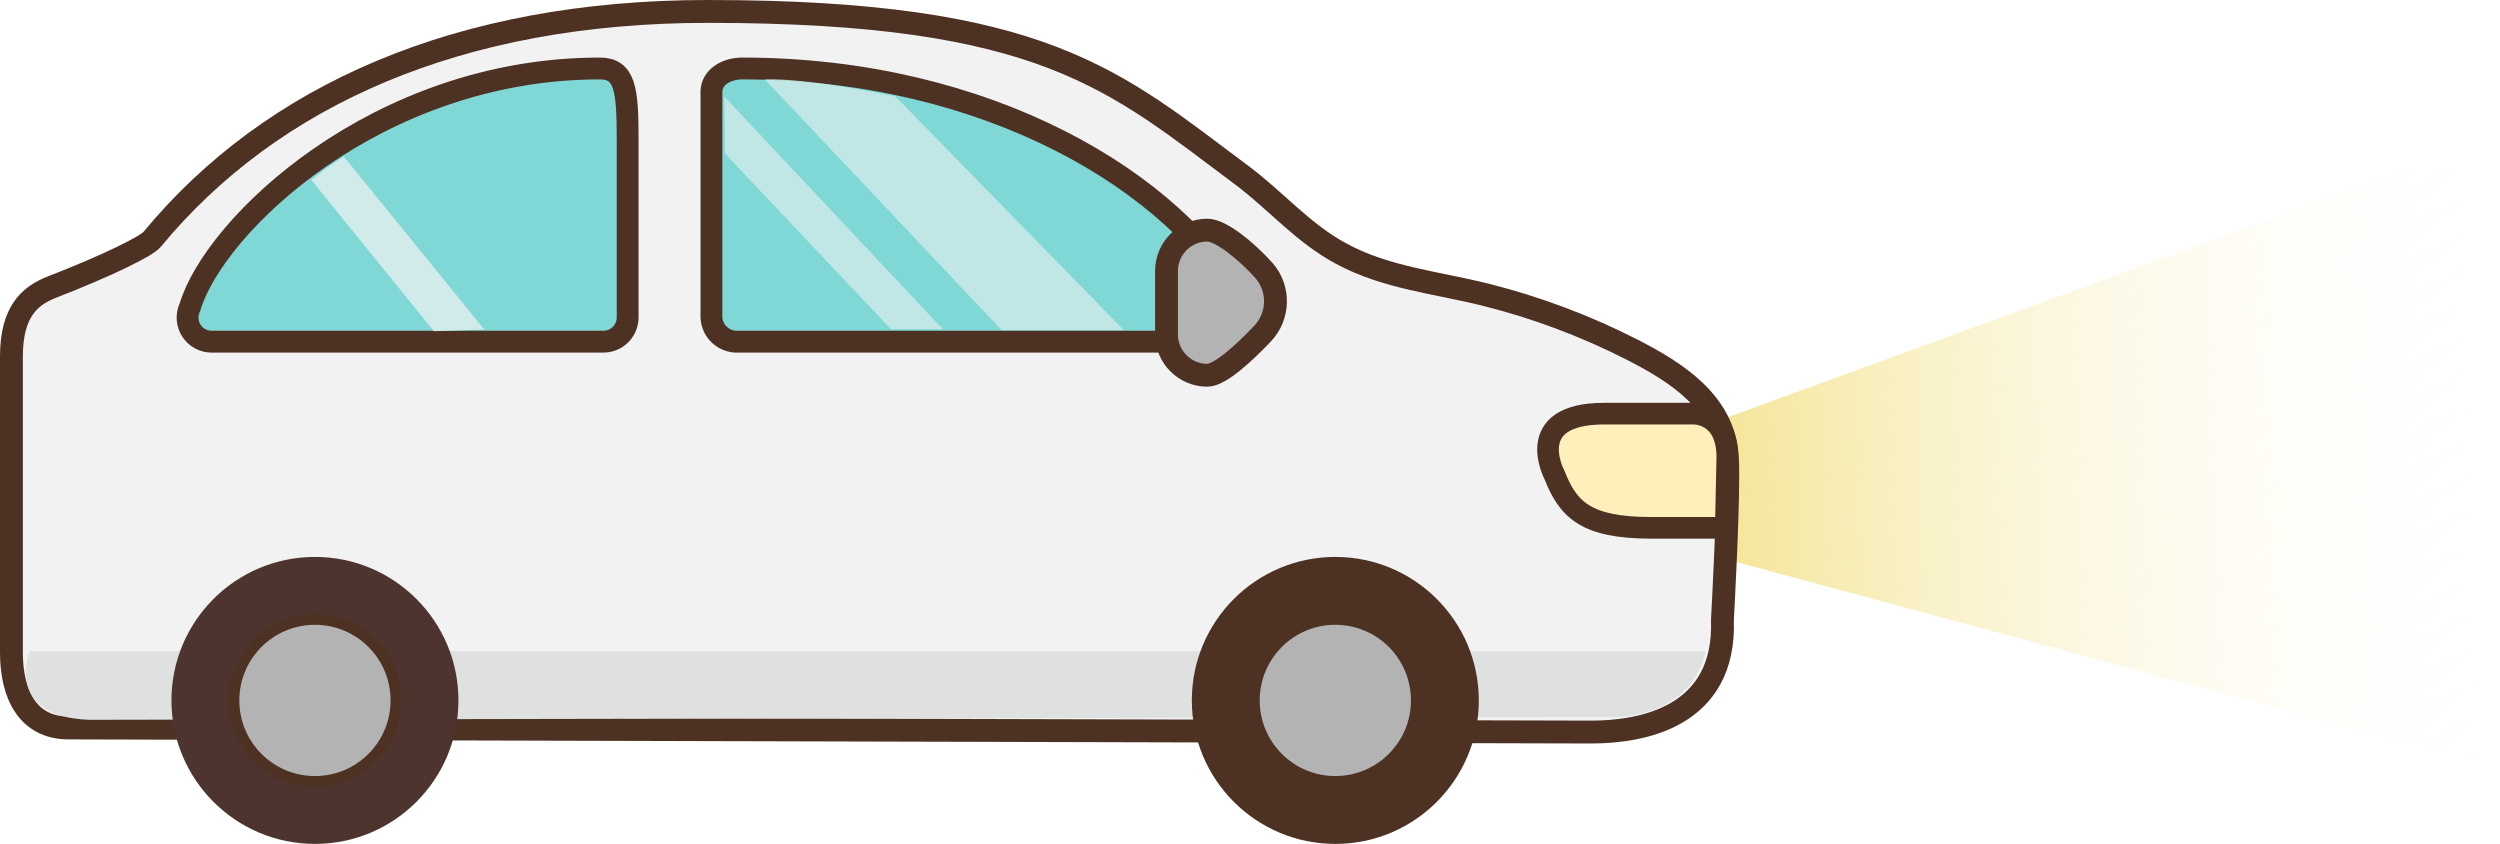
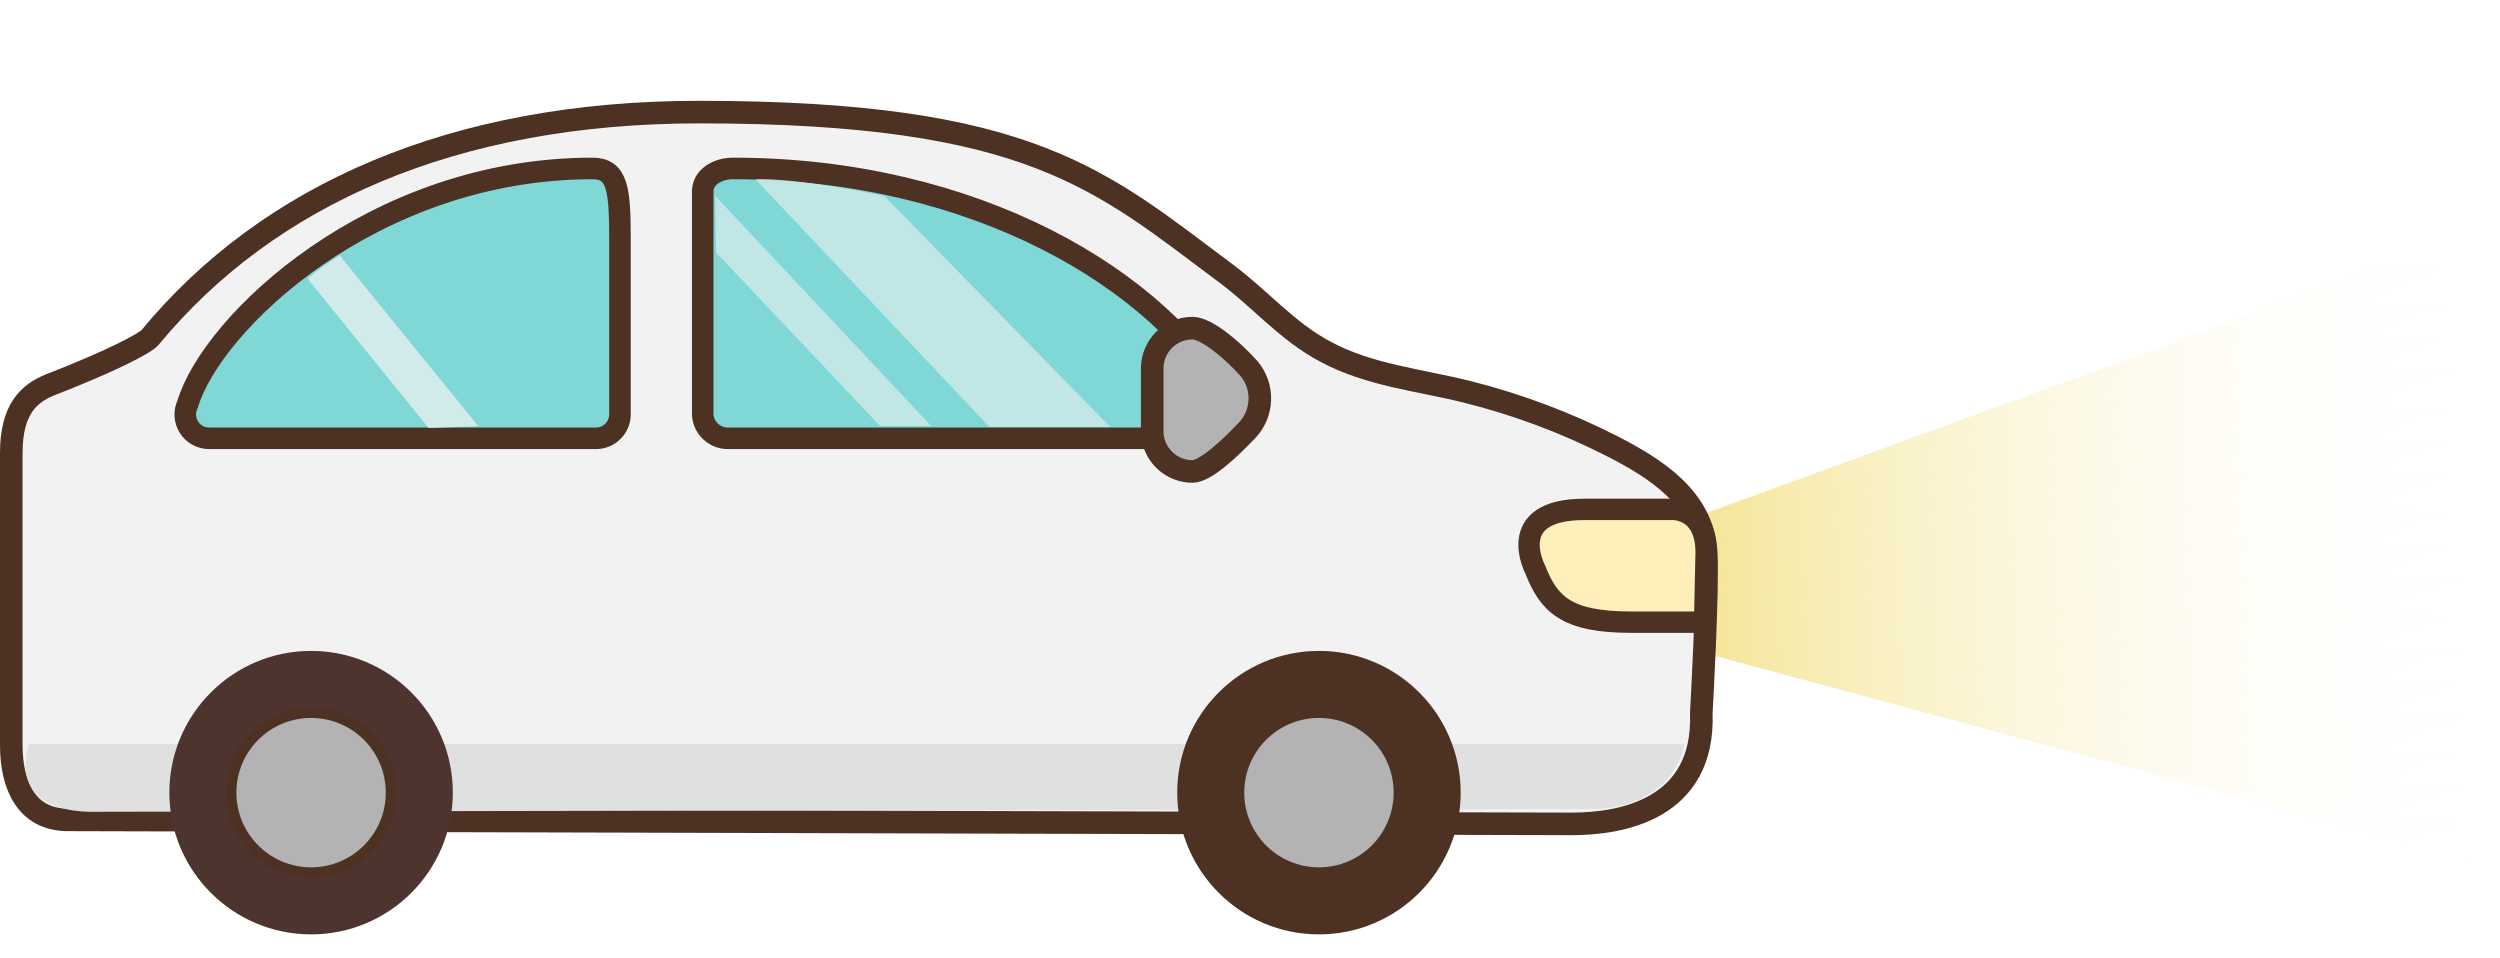
- <svg xmlns="http://www.w3.org/2000/svg" viewBox="0 0 244.96 82.69">
+ <svg xmlns="http://www.w3.org/2000/svg" viewBox="0 -10 248 95">
  <defs>
    <style>.cls-1{fill:url(#未命名漸層_107);}.cls-2{fill:#f2f2f3;}.cls-10,.cls-2,.cls-3,.cls-4,.cls-8{stroke:#4d3224;}.cls-2,.cls-8{stroke-linecap:round;stroke-linejoin:round;stroke-width:2.24px;}.cls-3{fill:#80d8d6;stroke-width:2.14px;}.cls-10,.cls-3,.cls-4{stroke-miterlimit:10;}.cls-4{fill:#ffefba;stroke-width:2.12px;}.cls-5{opacity:0.8;}.cls-6{fill:#d0ebea;}.cls-7{fill:#dfe0e0;}.cls-10,.cls-8{fill:#b3b3b3;}.cls-9{fill:#4d3224;}.cls-10{stroke-width:1.06px;}.cls-11{fill:#4e342e;}</style>
    <linearGradient id="未命名漸層_107" x1="244.13" y1="44.29" x2="169.61" y2="46.45" gradientUnits="userSpaceOnUse">
      <stop offset="0" stop-color="#fff" stop-opacity="0" />
      <stop offset="0.61" stop-color="#f9f0c2" stop-opacity="0.6" />
      <stop offset="1" stop-color="#f5e69a" />
    </linearGradient>
  </defs>
  <g class="body">
    <g class="light">
      <polyline class="cls-1" points="167.09 41.68 244.96 13.26 244.96 75.26 168.94 54.75 167.09 41.68" />
      <animate attributeType="auto" attributeName="opacity" dur="0.8s" values="0.5;1;0.5" repeatCount="indefinite" begin="0" />
    </g>
    <path class="cls-2" d="M1.12,34.93v29c0,4,1.52,7.4,5.62,7.4l149.16.4c4.93,0,13.22-1.42,12.87-11,0,0,.71-12.58.48-16-.35-5.32-5-8.24-9.25-10.43a68.17,68.17,0,0,0-14.46-5.43c-4.72-1.18-9.73-1.64-14.09-4-3.76-2-6.41-5.19-9.77-7.7C109.23,7.9,102.34,1.12,69.36,1.12,45,1.12,26.61,9.29,14.9,23.46c-.54.65-4.15,2.47-9.91,4.71C2.92,29,1.12,30.53,1.12,34.93Z" />
    <path class="cls-3" d="M72.73,6.71c23.86,0,42.56,11,49.25,23.39a2.39,2.39,0,0,1-2.38,3.38H72.33a2.5,2.5,0,0,1-2.62-2.35V9C69.71,7.6,71.12,6.71,72.73,6.71Z" />
    <path class="cls-3" d="M58.77,6.71C37,6.71,21,22.05,18.61,30.1a2.36,2.36,0,0,0,2.16,3.38H59.11a2.38,2.38,0,0,0,2.39-2.35V13.69C61.5,8.72,61.25,6.71,58.77,6.71Z" />
    <path class="cls-4" d="M169.1,51.72h-7.29c-6.51,0-8.17-1.84-9.5-5.19,0,0-3.21-6,4.88-6h8.74s3.29-.11,3.32,4.21Z" />
    <g class="cls-5">
      <polygon class="cls-6" points="71.03 15.04 87.31 32.26 92.38 32.26 70.97 9.46 71.03 15.04" />
      <path class="cls-6" d="M110.12,32.35,87.73,9.45S79.16,7.61,74.94,7.78L98.15,32.35" />
    </g>
    <path class="cls-6" d="M33.7,15.35,47.45,32.28l-4.94.17-12-14.81A25.78,25.78,0,0,1,33.7,15.35Z" />
    <path class="cls-7" d="M167.11,63.8H2.89S.36,70.25,8.77,70.53l149.66-.28S165.71,70.25,167.11,63.8Z" />
    <path class="cls-8" d="M118.29,36.77c1.26,0,3.63-2.2,5.4-4.06a4.6,4.6,0,0,0,.2-6.16c-1.79-2-4.28-4-5.59-4h0a4,4,0,0,0-4,4V32.8A4,4,0,0,0,118.29,36.77Z" />
    <animateTransform attributeType="auto" attributeName="transform" type="translate" values="0 0; 0 -2.5; 0 0" dur="0.8s" begin="0" repeatCount="indefinite" />
  </g>
  <g class="wheel">
    <circle class="cls-9" cx="130.84" cy="68.63" r="14.06" />
    <path class="cls-10" d="M130.84,60.69a7.94,7.94,0,1,0,7.94,7.94A7.93,7.93,0,0,0,130.84,60.69Z" />
    <circle class="cls-11" cx="30.86" cy="68.63" r="14.06" />
    <path class="cls-10" d="M30.86,60.69a7.94,7.94,0,1,0,7.94,7.94A7.94,7.94,0,0,0,30.86,60.69Z" />
  </g>
</svg>
